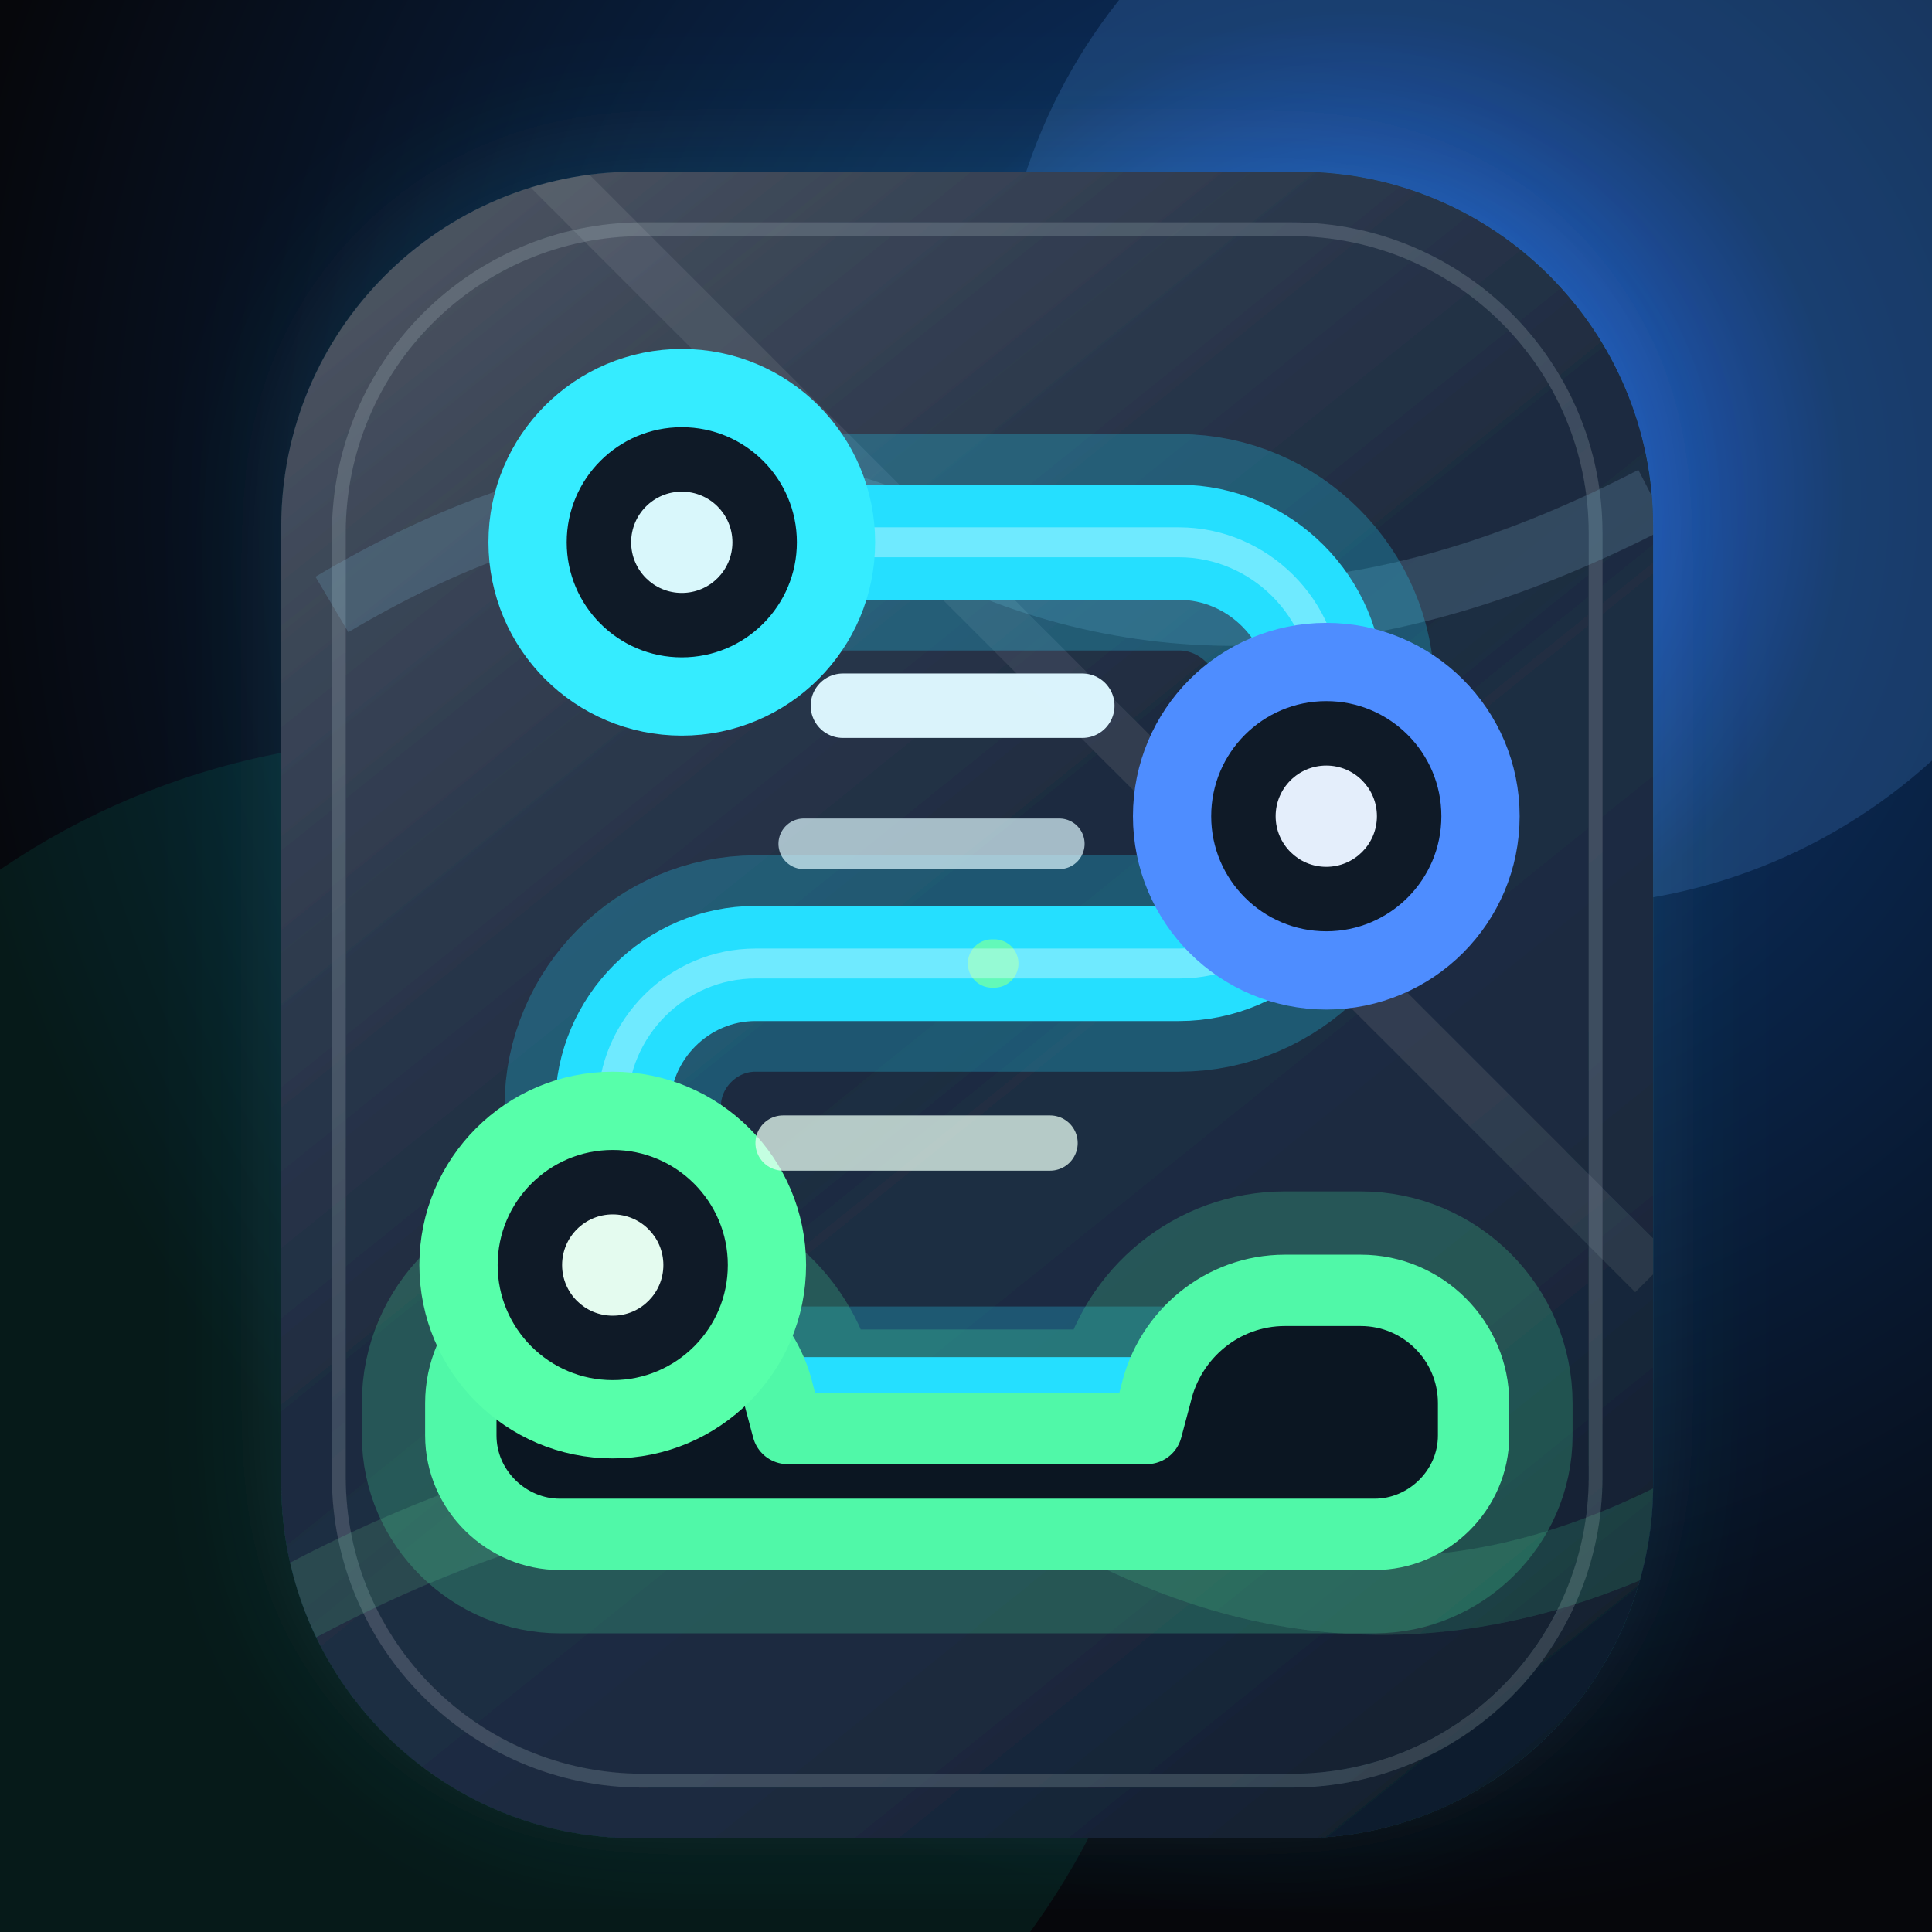
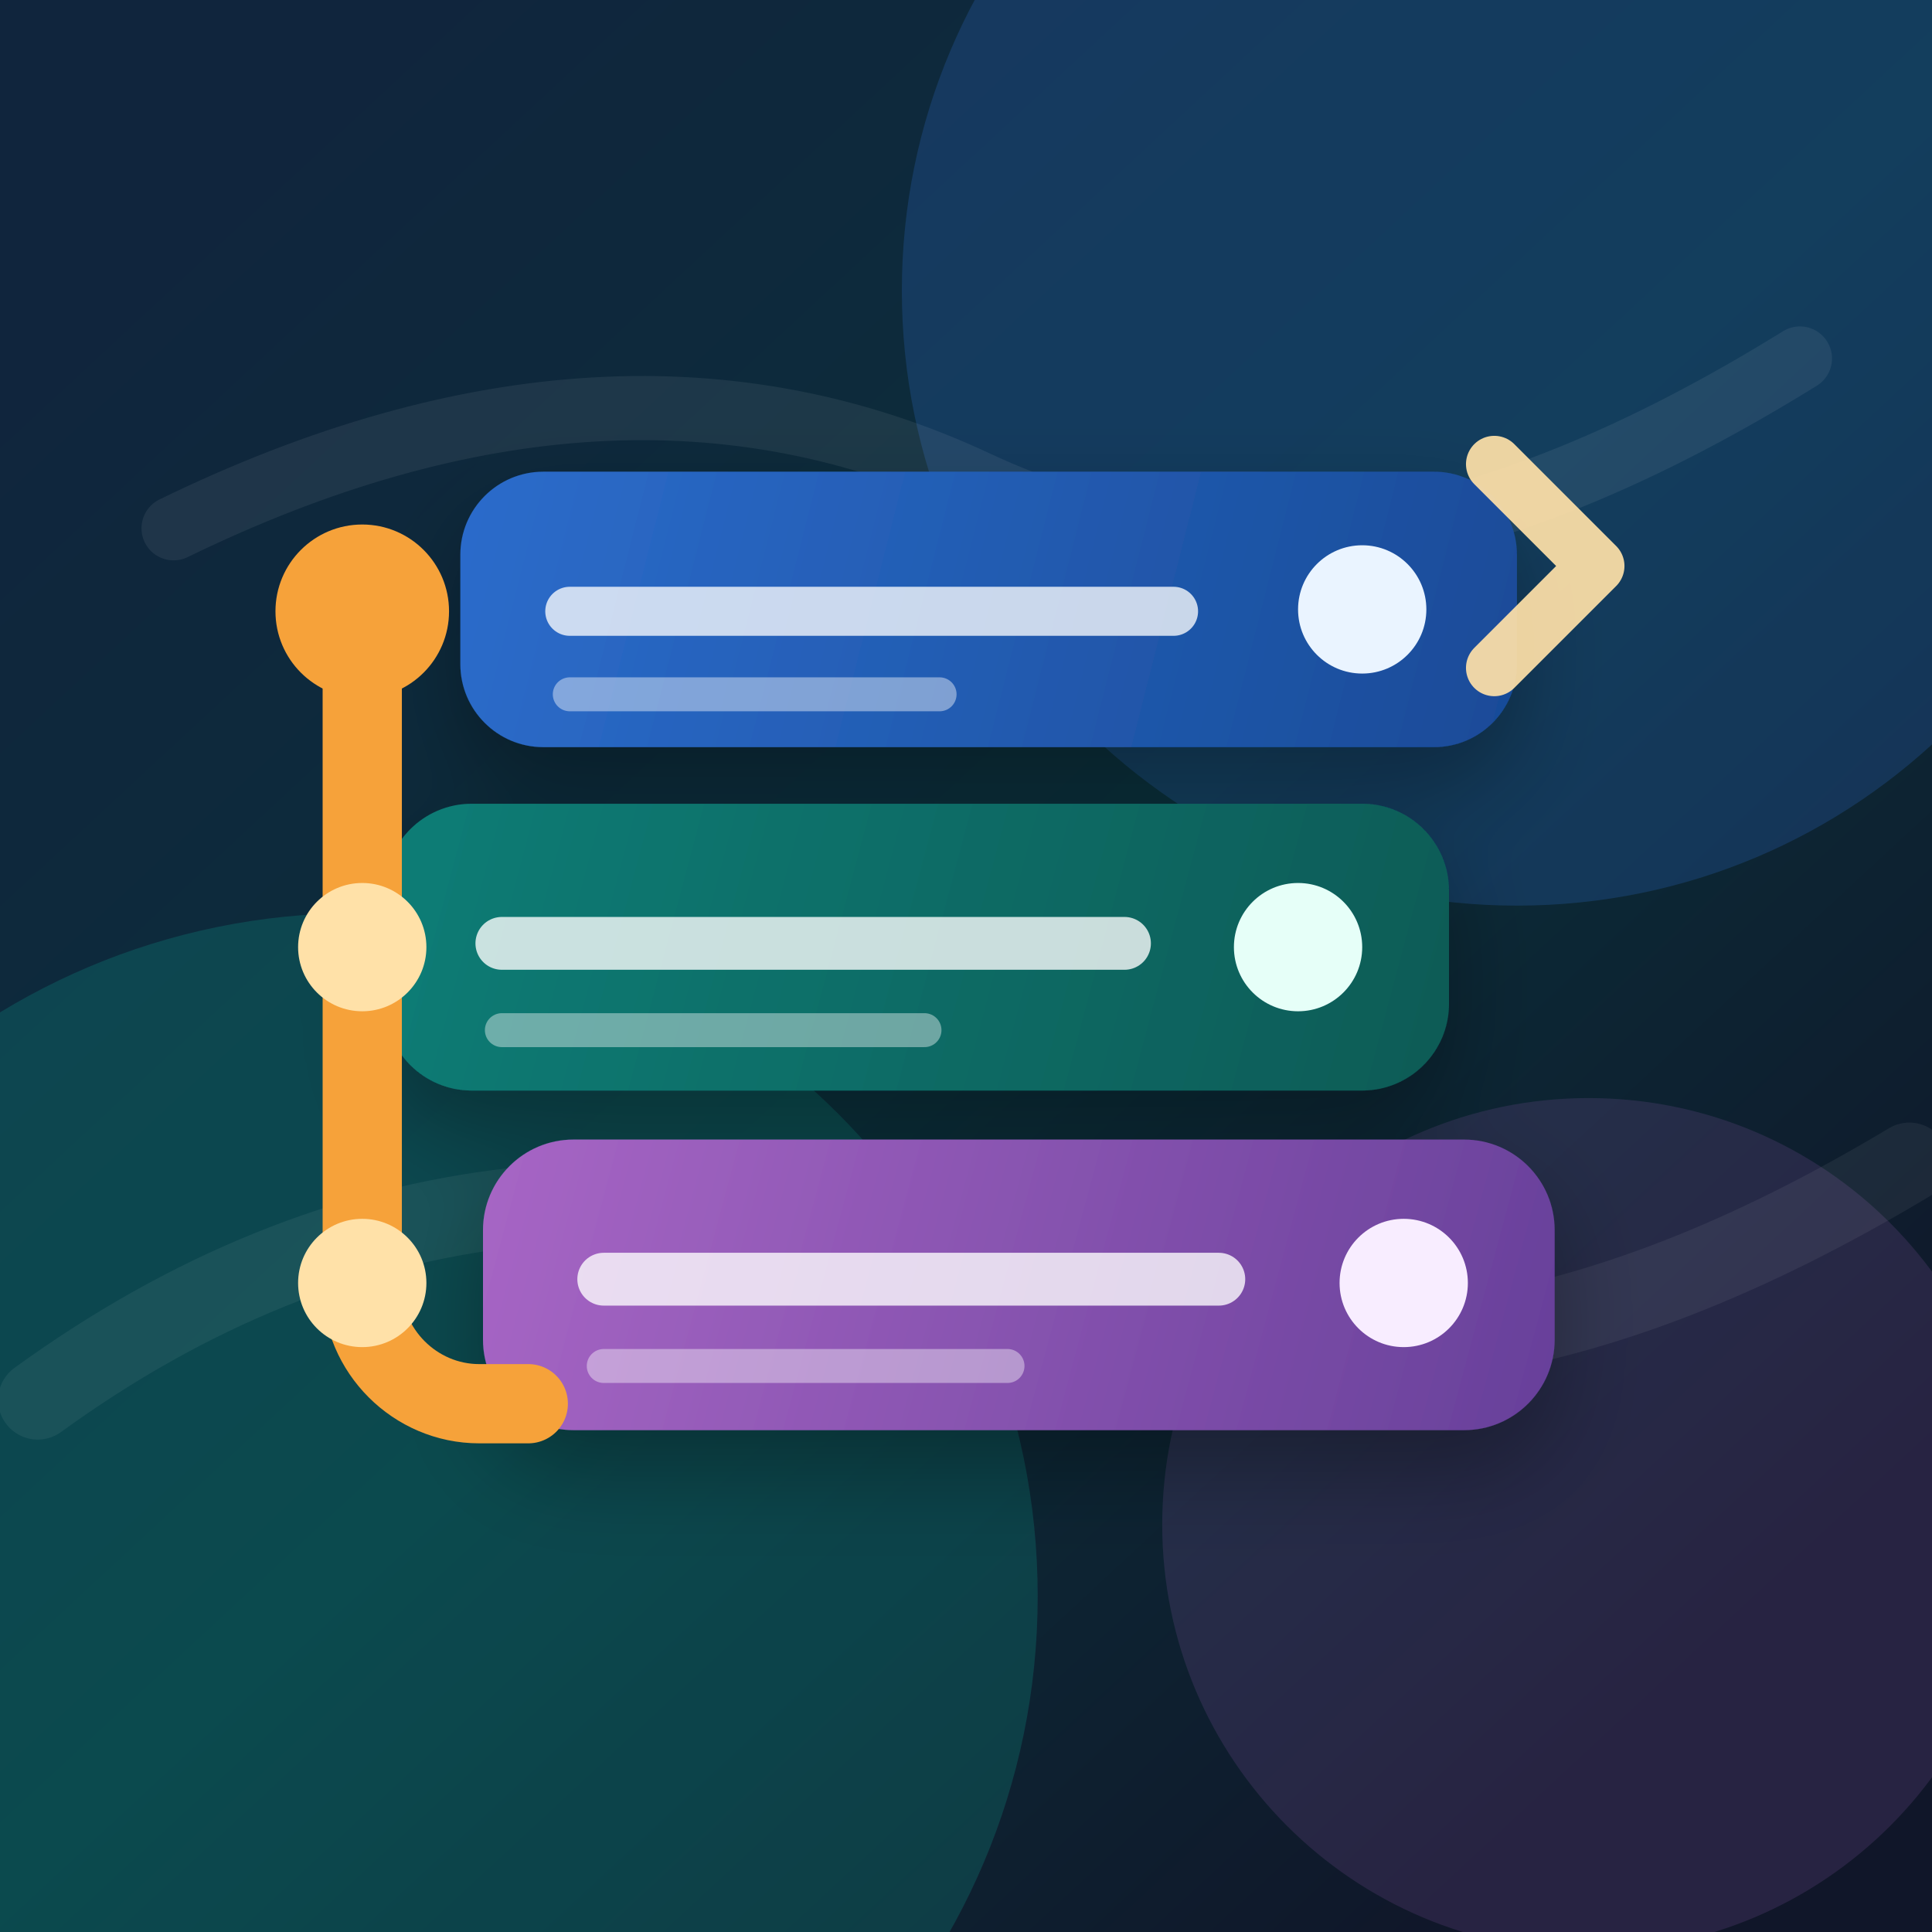
<svg xmlns="http://www.w3.org/2000/svg" width="1024" height="1024" viewBox="0 0 1024 1024" fill="none">
  <defs>
-     <radialGradient id="bgGlow" cx="0" cy="0" r="1" gradientUnits="userSpaceOnUse" gradientTransform="translate(718 260) rotate(132) scale(760)">
-       <stop stop-color="#185CFF" />
-       <stop offset="0.34" stop-color="#0A2851" />
-       <stop offset="1" stop-color="#06070B" />
-     </radialGradient>
-     <linearGradient id="glass" x1="234" y1="165" x2="792" y2="858" gradientUnits="userSpaceOnUse">
-       <stop stop-color="#F6FBFF" stop-opacity="0.28" />
-       <stop offset="0.46" stop-color="#86B9FF" stop-opacity="0.12" />
-       <stop offset="1" stop-color="#031927" stop-opacity="0.34" />
+     <linearGradient id="background" x1="122" y1="84" x2="898" y2="920" gradientUnits="userSpaceOnUse">
+       <stop stop-color="#10253D" />
+       <stop offset="0.52" stop-color="#0A2F3A" />
+       <stop offset="1" stop-color="#101629" />
    </linearGradient>
-     <linearGradient id="lineBlue" x1="288" y1="316" x2="751" y2="708" gradientUnits="userSpaceOnUse">
-       <stop stop-color="#78F3FF" />
-       <stop offset="0.53" stop-color="#3D8BFF" />
-       <stop offset="1" stop-color="#6AF0A3" />
+     <linearGradient id="topCard" x1="244" y1="252" x2="804" y2="394" gradientUnits="userSpaceOnUse">
+       <stop stop-color="#2C6CCB" />
+       <stop offset="1" stop-color="#194B98" />
    </linearGradient>
-     <linearGradient id="tray" x1="321" y1="680" x2="703" y2="792" gradientUnits="userSpaceOnUse">
-       <stop stop-color="#3CE8FF" />
-       <stop offset="1" stop-color="#4EFF9E" />
+     <linearGradient id="middleCard" x1="204" y1="428" x2="768" y2="578" gradientUnits="userSpaceOnUse">
+       <stop stop-color="#087D76" />
+       <stop offset="1" stop-color="#075B56" />
    </linearGradient>
-     <filter id="softShadow" x="122" y="88" width="780" height="854" filterUnits="userSpaceOnUse" color-interpolation-filters="sRGB">
-       <feDropShadow dx="0" dy="24" stdDeviation="34" flood-color="#000814" flood-opacity="0.58" />
-       <feDropShadow dx="0" dy="-10" stdDeviation="26" flood-color="#4FD9FF" flood-opacity="0.12" />
+     <linearGradient id="bottomCard" x1="256" y1="604" x2="824" y2="756" gradientUnits="userSpaceOnUse">
+       <stop stop-color="#A766C5" />
+       <stop offset="1" stop-color="#67409A" />
+     </linearGradient>
+     <filter id="cardShadow" x="120" y="178" width="784" height="650" filterUnits="userSpaceOnUse" color-interpolation-filters="sRGB">
+       <feDropShadow dx="0" dy="22" stdDeviation="24" flood-color="#02050A" flood-opacity="0.30" />
    </filter>
-     <clipPath id="cardClip">
-       <rect x="214" y="150" width="596" height="724" rx="154" />
-     </clipPath>
  </defs>
-   <rect width="1024" height="1024" fill="#06070B" />
-   <rect width="1024" height="1024" fill="url(#bgGlow)" />
-   <circle cx="224" cy="790" r="398" fill="#00FFC2" opacity="0.08" />
-   <circle cx="825" cy="184" r="296" fill="#5CA7FF" opacity="0.18" />
-   <g transform="translate(-112 -92) scale(1.22)">
-     <g filter="url(#softShadow)">
-       <rect x="214" y="150" width="596" height="724" rx="154" fill="#101826" />
-       <rect x="214" y="150" width="596" height="724" rx="154" fill="url(#glass)" />
-       <rect x="239" y="175" width="546" height="674" rx="132" stroke="#E8FBFF" stroke-opacity="0.16" stroke-width="6" />
-       <g clip-path="url(#cardClip)">
-         <path d="M236 338C332 281 419 271 497 310C591 358 694 352 810 292" stroke="#91DFFF" stroke-opacity="0.16" stroke-width="28" />
-         <path d="M217 774C350 702 472 692 582 743C661 780 741 777 824 734" stroke="#70FFB4" stroke-opacity="0.13" stroke-width="34" />
-         <path d="M330 149L810 629" stroke="#FFFFFF" stroke-opacity="0.08" stroke-width="22" />
-       </g>
-     </g>
-     <g opacity="0.75">
-       <path d="M382 311H604C639 311 668 340 668 375V430C668 465 639 494 604 494H420C386 494 358 522 358 556V625C358 661 387 690 423 690H646" stroke="#23D7FF" stroke-width="94" stroke-linecap="round" stroke-linejoin="round" opacity="0.34" />
-       <path d="M335 742H689C712 742 732 723 732 699V685C732 658 710 636 683 636H650C623 636 600 655 594 681L590 696H434L430 681C424 655 401 636 374 636H341C314 636 292 658 292 685V699C292 723 312 742 335 742Z" stroke="#4CFFAB" stroke-width="86" stroke-linejoin="round" opacity="0.28" />
-     </g>
-     <g>
-       <path d="M388 311H604C639 311 668 340 668 375V430C668 465 639 494 604 494H420C386 494 358 522 358 556V625C358 661 387 690 423 690H646" stroke="#25DFFF" stroke-width="50" stroke-linecap="round" stroke-linejoin="round" />
-       <path d="M388 311H604C639 311 668 340 668 375V430C668 465 639 494 604 494H420C386 494 358 522 358 556V625C358 661 387 690 423 690H646" stroke="#72FFA8" stroke-opacity="0.8" stroke-width="21" stroke-linecap="round" stroke-linejoin="round" stroke-dasharray="1 556" stroke-dashoffset="-552" />
-       <path d="M388 311H604C639 311 668 340 668 375V430C668 465 639 494 604 494H420C386 494 358 522 358 556V625C358 661 387 690 423 690H646" stroke="#E8FDFF" stroke-opacity="0.38" stroke-width="13" stroke-linecap="round" stroke-linejoin="round" />
-       <path d="M335 742H689C712 742 732 723 732 699V685C732 658 710 636 683 636H650C623 636 600 655 594 681L590 696H434L430 681C424 655 401 636 374 636H341C314 636 292 658 292 685V699C292 723 312 742 335 742Z" fill="#0B1622" />
-       <path d="M335 742H689C712 742 732 723 732 699V685C732 658 710 636 683 636H650C623 636 600 655 594 681L590 696H434L430 681C424 655 401 636 374 636H341C314 636 292 658 292 685V699C292 723 312 742 335 742Z" stroke="#50F8A8" stroke-width="31" stroke-linejoin="round" />
-       <circle cx="388" cy="311" r="67" fill="#0F1A27" stroke="#35ECFF" stroke-width="34" />
-       <circle cx="668" cy="430" r="67" fill="#0F1A27" stroke="#4E8DFF" stroke-width="34" />
-       <circle cx="358" cy="625" r="67" fill="#0F1A27" stroke="#57FFAA" stroke-width="34" />
-     </g>
-     <g opacity="0.98">
-       <circle cx="388" cy="311" r="22" fill="#DDFBFF" />
-       <circle cx="668" cy="430" r="22" fill="#E9F2FF" />
-       <circle cx="358" cy="625" r="22" fill="#E9FFF3" />
-       <path d="M458 382H562" stroke="#DDF7FF" stroke-width="28" stroke-linecap="round" />
-       <path d="M441 442H552" stroke="#DDF7FF" stroke-opacity="0.72" stroke-width="22" stroke-linecap="round" />
-       <path d="M432 572H548" stroke="#E8FFF4" stroke-opacity="0.76" stroke-width="24" stroke-linecap="round" />
-     </g>
+   <rect width="1024" height="1024" fill="url(#background)" />
+   <circle cx="804" cy="154" r="326" fill="#2C6CCB" opacity="0.24" />
+   <circle cx="188" cy="846" r="362" fill="#0FA898" opacity="0.22" />
+   <circle cx="842" cy="808" r="226" fill="#A766C5" opacity="0.16" />
+   <path d="M92 280C248 204 390 196 518 256C646 316 786 294 954 190" stroke="#FFFFFF" stroke-width="34" stroke-linecap="round" opacity="0.07" />
+   <path d="M20 742C180 626 356 606 548 682C696 740 842 718 1012 616" stroke="#FFFFFF" stroke-width="42" stroke-linecap="round" opacity="0.06" />
+   <g filter="url(#cardShadow)">
+     <rect x="244" y="250" width="560" height="146" rx="44" fill="url(#topCard)" />
+     <rect x="204" y="426" width="564" height="152" rx="46" fill="url(#middleCard)" />
+     <rect x="256" y="604" width="568" height="154" rx="48" fill="url(#bottomCard)" />
  </g>
+   <path d="M302 324H622" stroke="#FFFFFF" stroke-width="26" stroke-linecap="round" opacity="0.76" />
+   <path d="M302 368H498" stroke="#FFFFFF" stroke-width="18" stroke-linecap="round" opacity="0.42" />
+   <circle cx="722" cy="323" r="34" fill="#EAF4FF" />
+   <path d="M266 500H596" stroke="#FFFFFF" stroke-width="28" stroke-linecap="round" opacity="0.78" />
+   <path d="M266 546H490" stroke="#FFFFFF" stroke-width="18" stroke-linecap="round" opacity="0.40" />
+   <circle cx="688" cy="502" r="34" fill="#E6FFF8" />
+   <path d="M320 678H646" stroke="#FFFFFF" stroke-width="28" stroke-linecap="round" opacity="0.78" />
+   <path d="M320 724H534" stroke="#FFFFFF" stroke-width="18" stroke-linecap="round" opacity="0.40" />
+   <circle cx="744" cy="680" r="34" fill="#F8EDFF" />
+   <path d="M192 324C192 446 192 562 192 682C192 716 220 744 254 744H280" stroke="#F6A23A" stroke-width="42" stroke-linecap="round" stroke-linejoin="round" />
+   <circle cx="192" cy="324" r="46" fill="#F6A23A" />
+   <circle cx="192" cy="502" r="34" fill="#FFE1A8" />
+   <circle cx="192" cy="680" r="34" fill="#FFE1A8" />
+   <path d="M792 246L846 300L792 354" stroke="#FFE1A8" stroke-width="30" stroke-linecap="round" stroke-linejoin="round" opacity="0.92" />
</svg>
